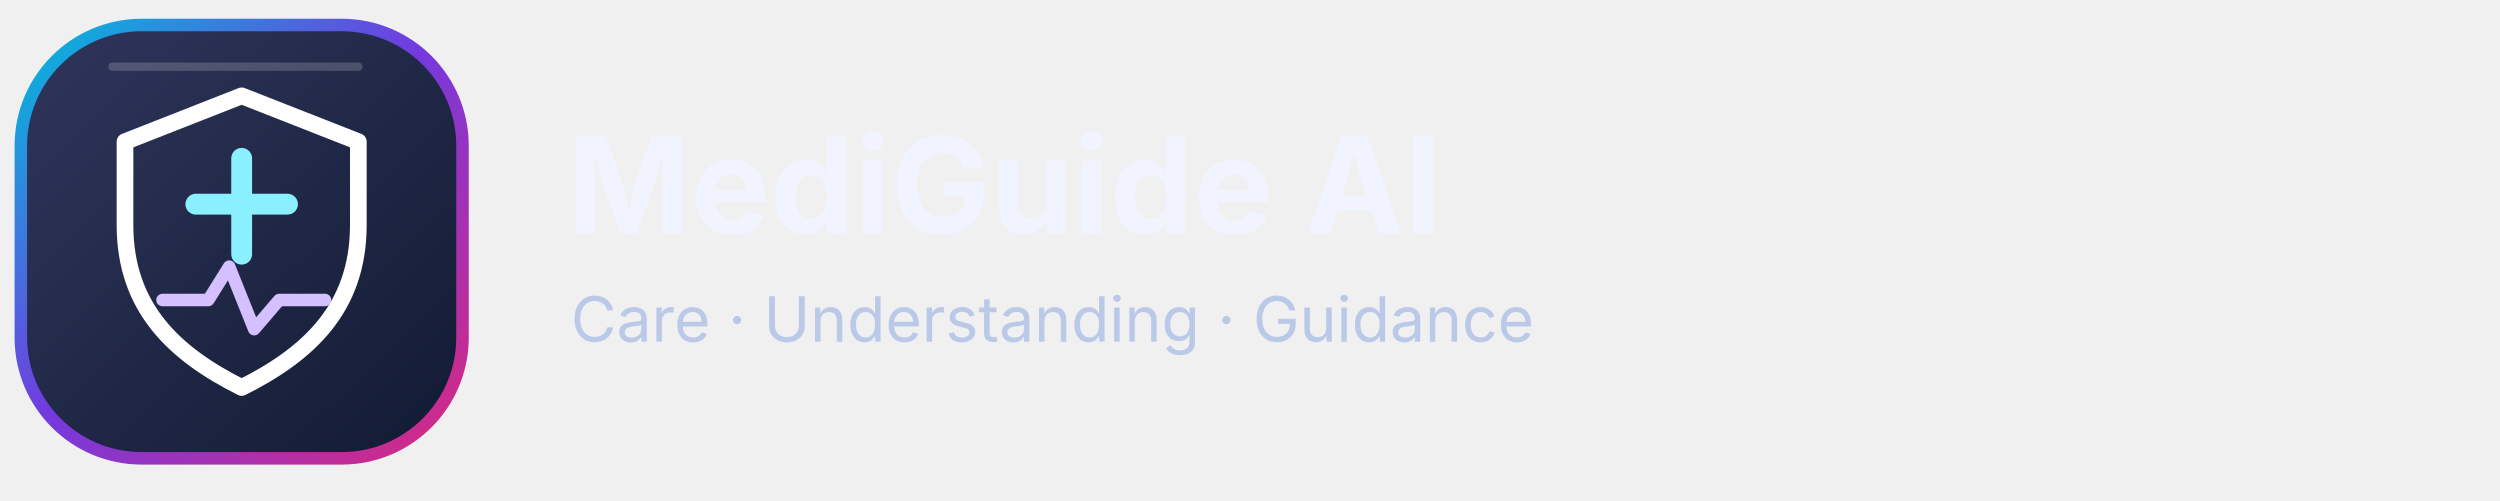
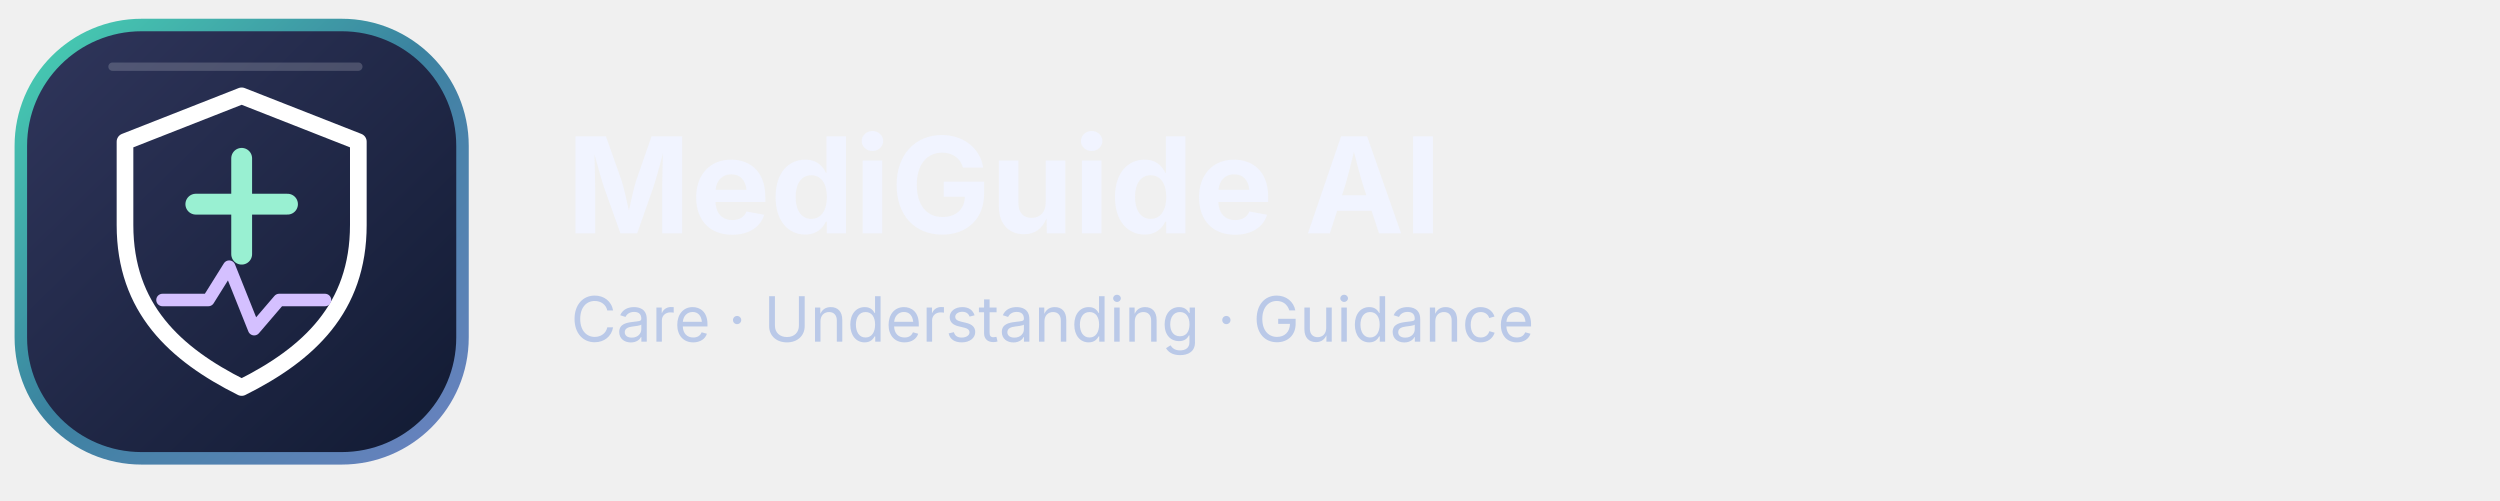
<svg xmlns="http://www.w3.org/2000/svg" width="600" height="120" viewBox="0 0 600 120" role="img" aria-label="MediGuide AI">
  <defs>
    <linearGradient id="g" x2="1" y2="1">
-       <stop stop-color="#00bddd" />
-       <stop offset=".48" stop-color="#7439df" />
-       <stop offset="1" stop-color="#db287f" />
+       <stop stop-color="#47d2b3" />
+       <stop offset=".48" stop-color="#3b82a0" />
+       <stop offset="1" stop-color="#6c82c1" />
    </linearGradient>
    <linearGradient id="b" x2="1" y2="1">
      <stop stop-color="#30365c" />
      <stop offset="1" stop-color="#111a32" />
    </linearGradient>
  </defs>
  <g transform="translate(2 4)">
    <rect x="5" y="5" width="102" height="102" rx="29" fill="#060c20" />
    <rect x="3" y="2" width="106" height="104" rx="29" fill="url(#b)" stroke="url(#g)" stroke-width="3" />
    <path d="M25 12h59" stroke="#ffffff" stroke-opacity=".18" stroke-width="2" stroke-linecap="round" />
    <path d="M56 19 84 30v20c0 20-12 31-28 39-16-8-28-19-28-39V30Z" fill="none" stroke="white" stroke-width="4" stroke-linejoin="round" />
-     <path d="M56 34v23M45 45h22" stroke="#8af0ff" stroke-width="5" stroke-linecap="round" />
+     <path d="M56 34v23M45 45h22" stroke="#99f0d2" stroke-width="5" stroke-linecap="round" />
    <path d="M37 68h11l5-8 6 15 6-7h11" stroke="#d4c0ff" stroke-width="3" fill="none" stroke-linecap="round" stroke-linejoin="round" />
  </g>
  <text x="136" y="56" fill="#f1f4ff" font-family="Inter,Arial,sans-serif" font-size="32" font-weight="700">MediGuide AI</text>
  <text x="137" y="82" fill="#bac9e8" font-family="Inter,Arial,sans-serif" font-size="15">Care · Understanding · Guidance</text>
</svg>
